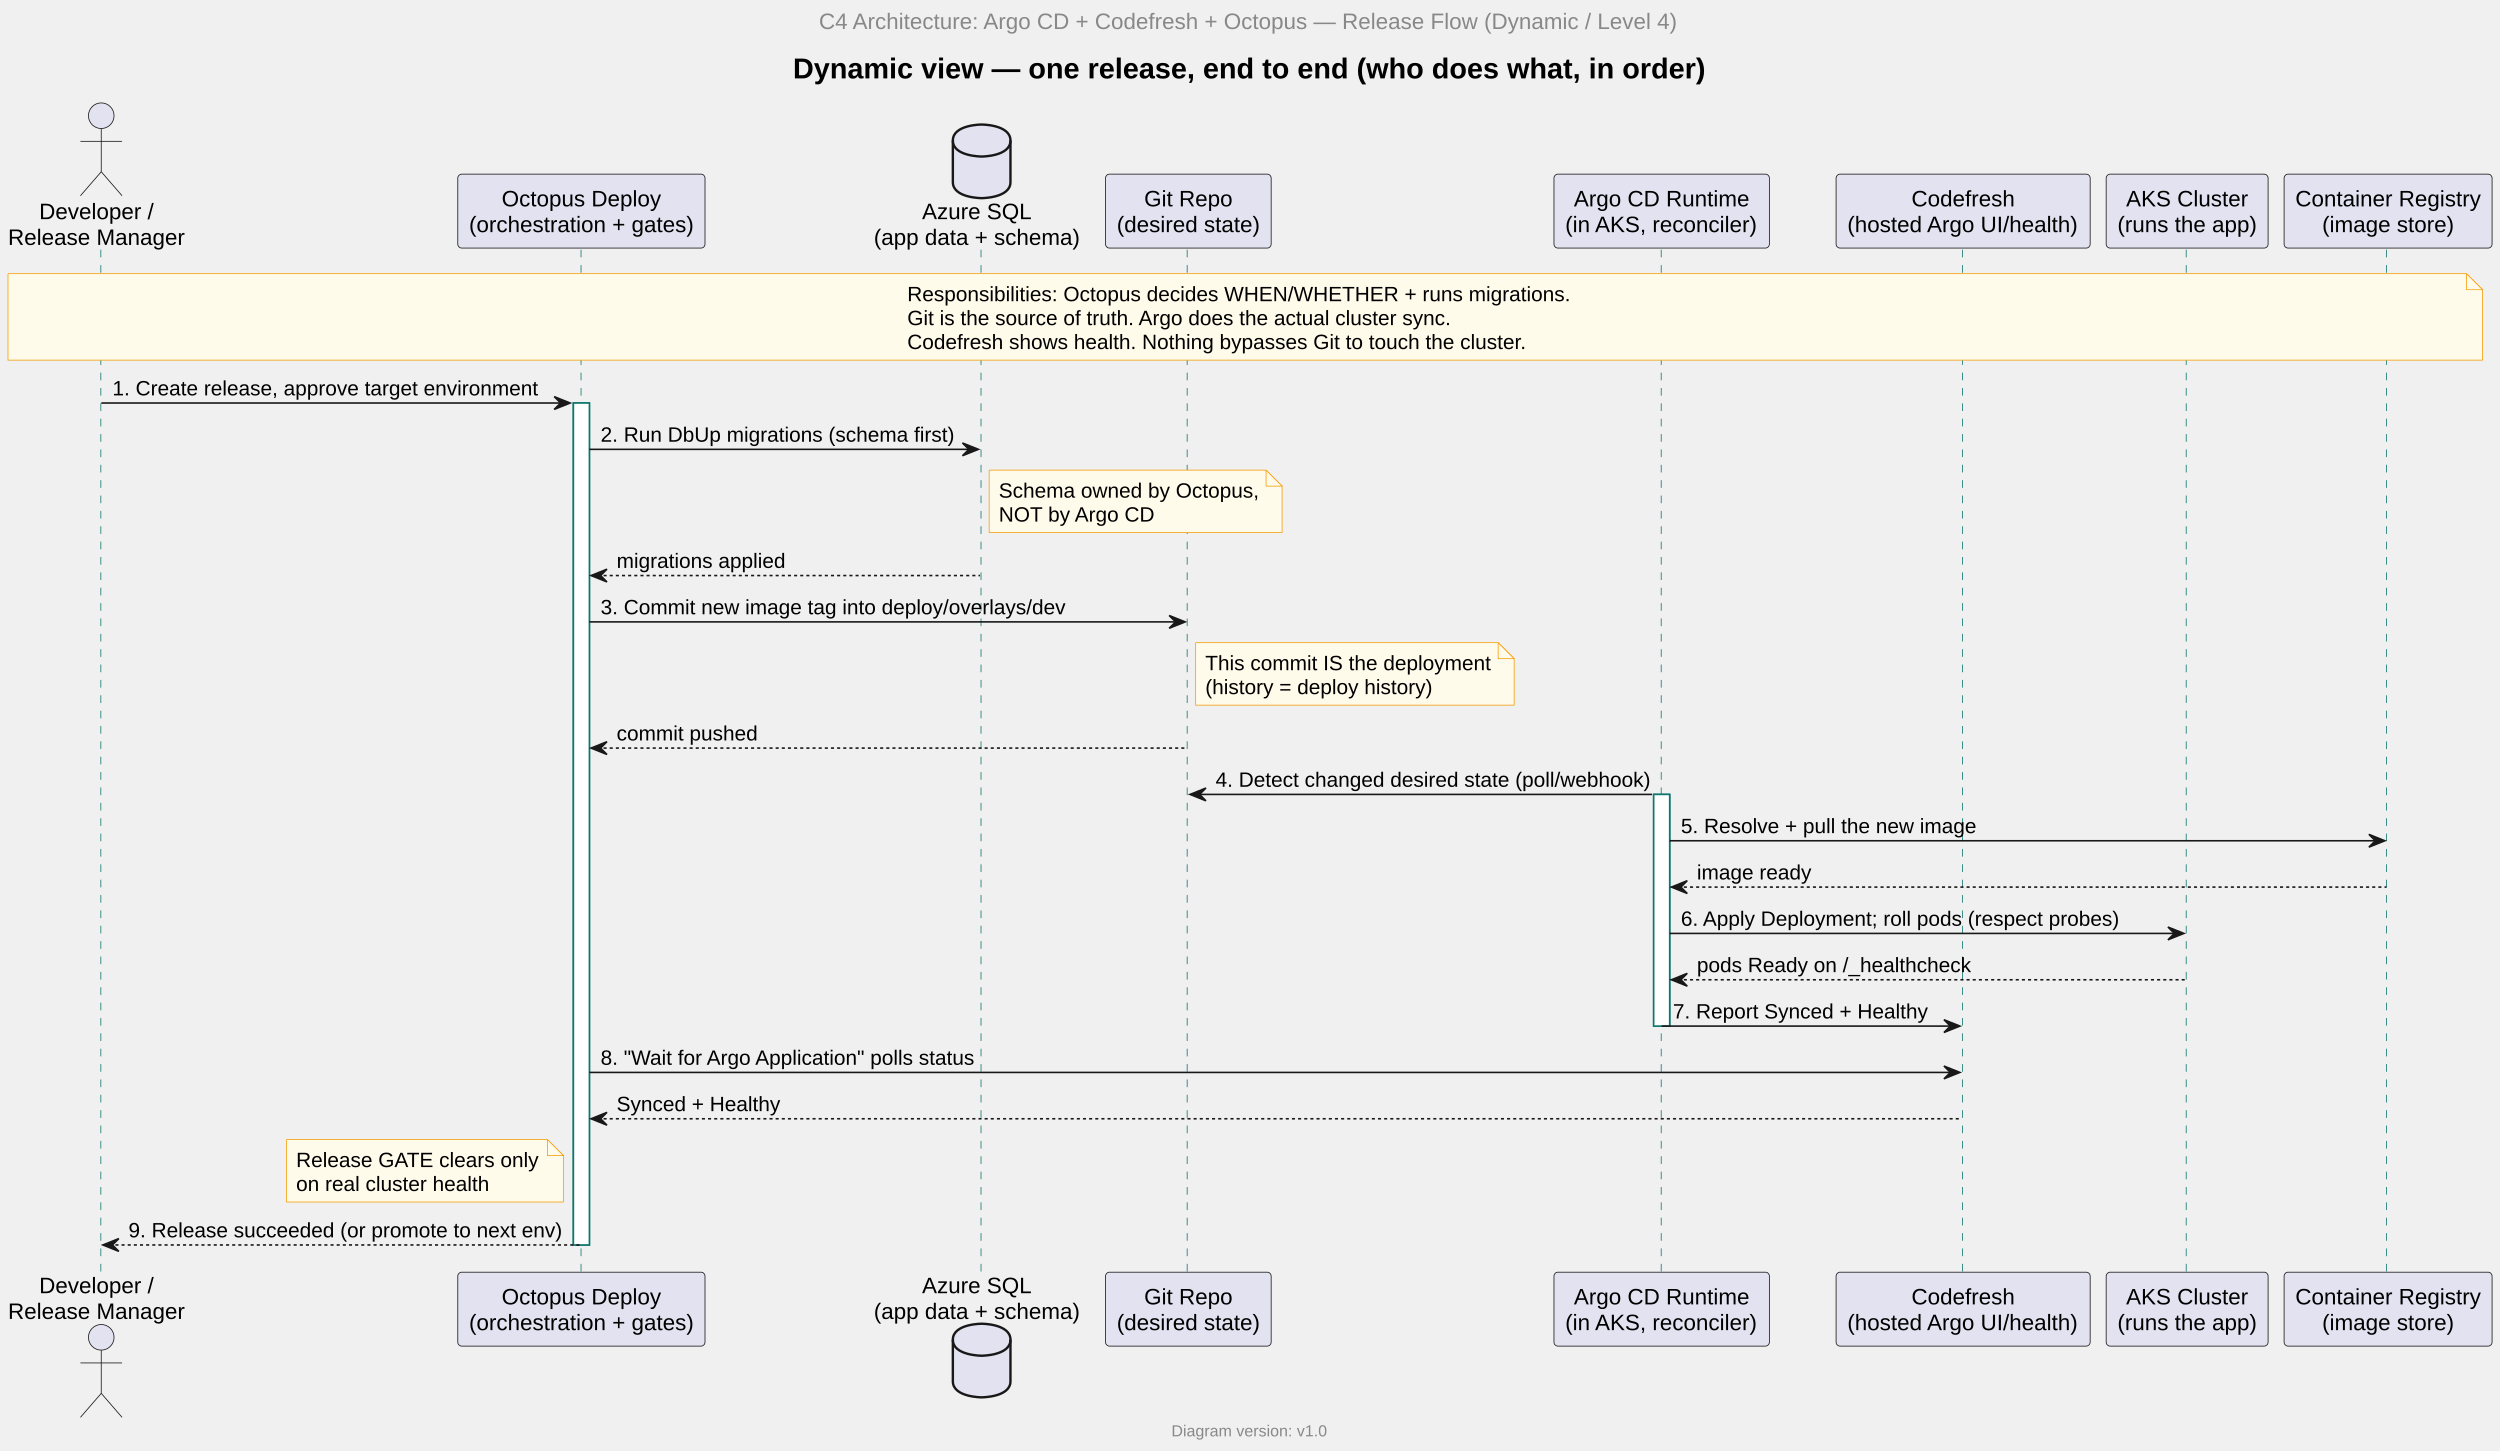
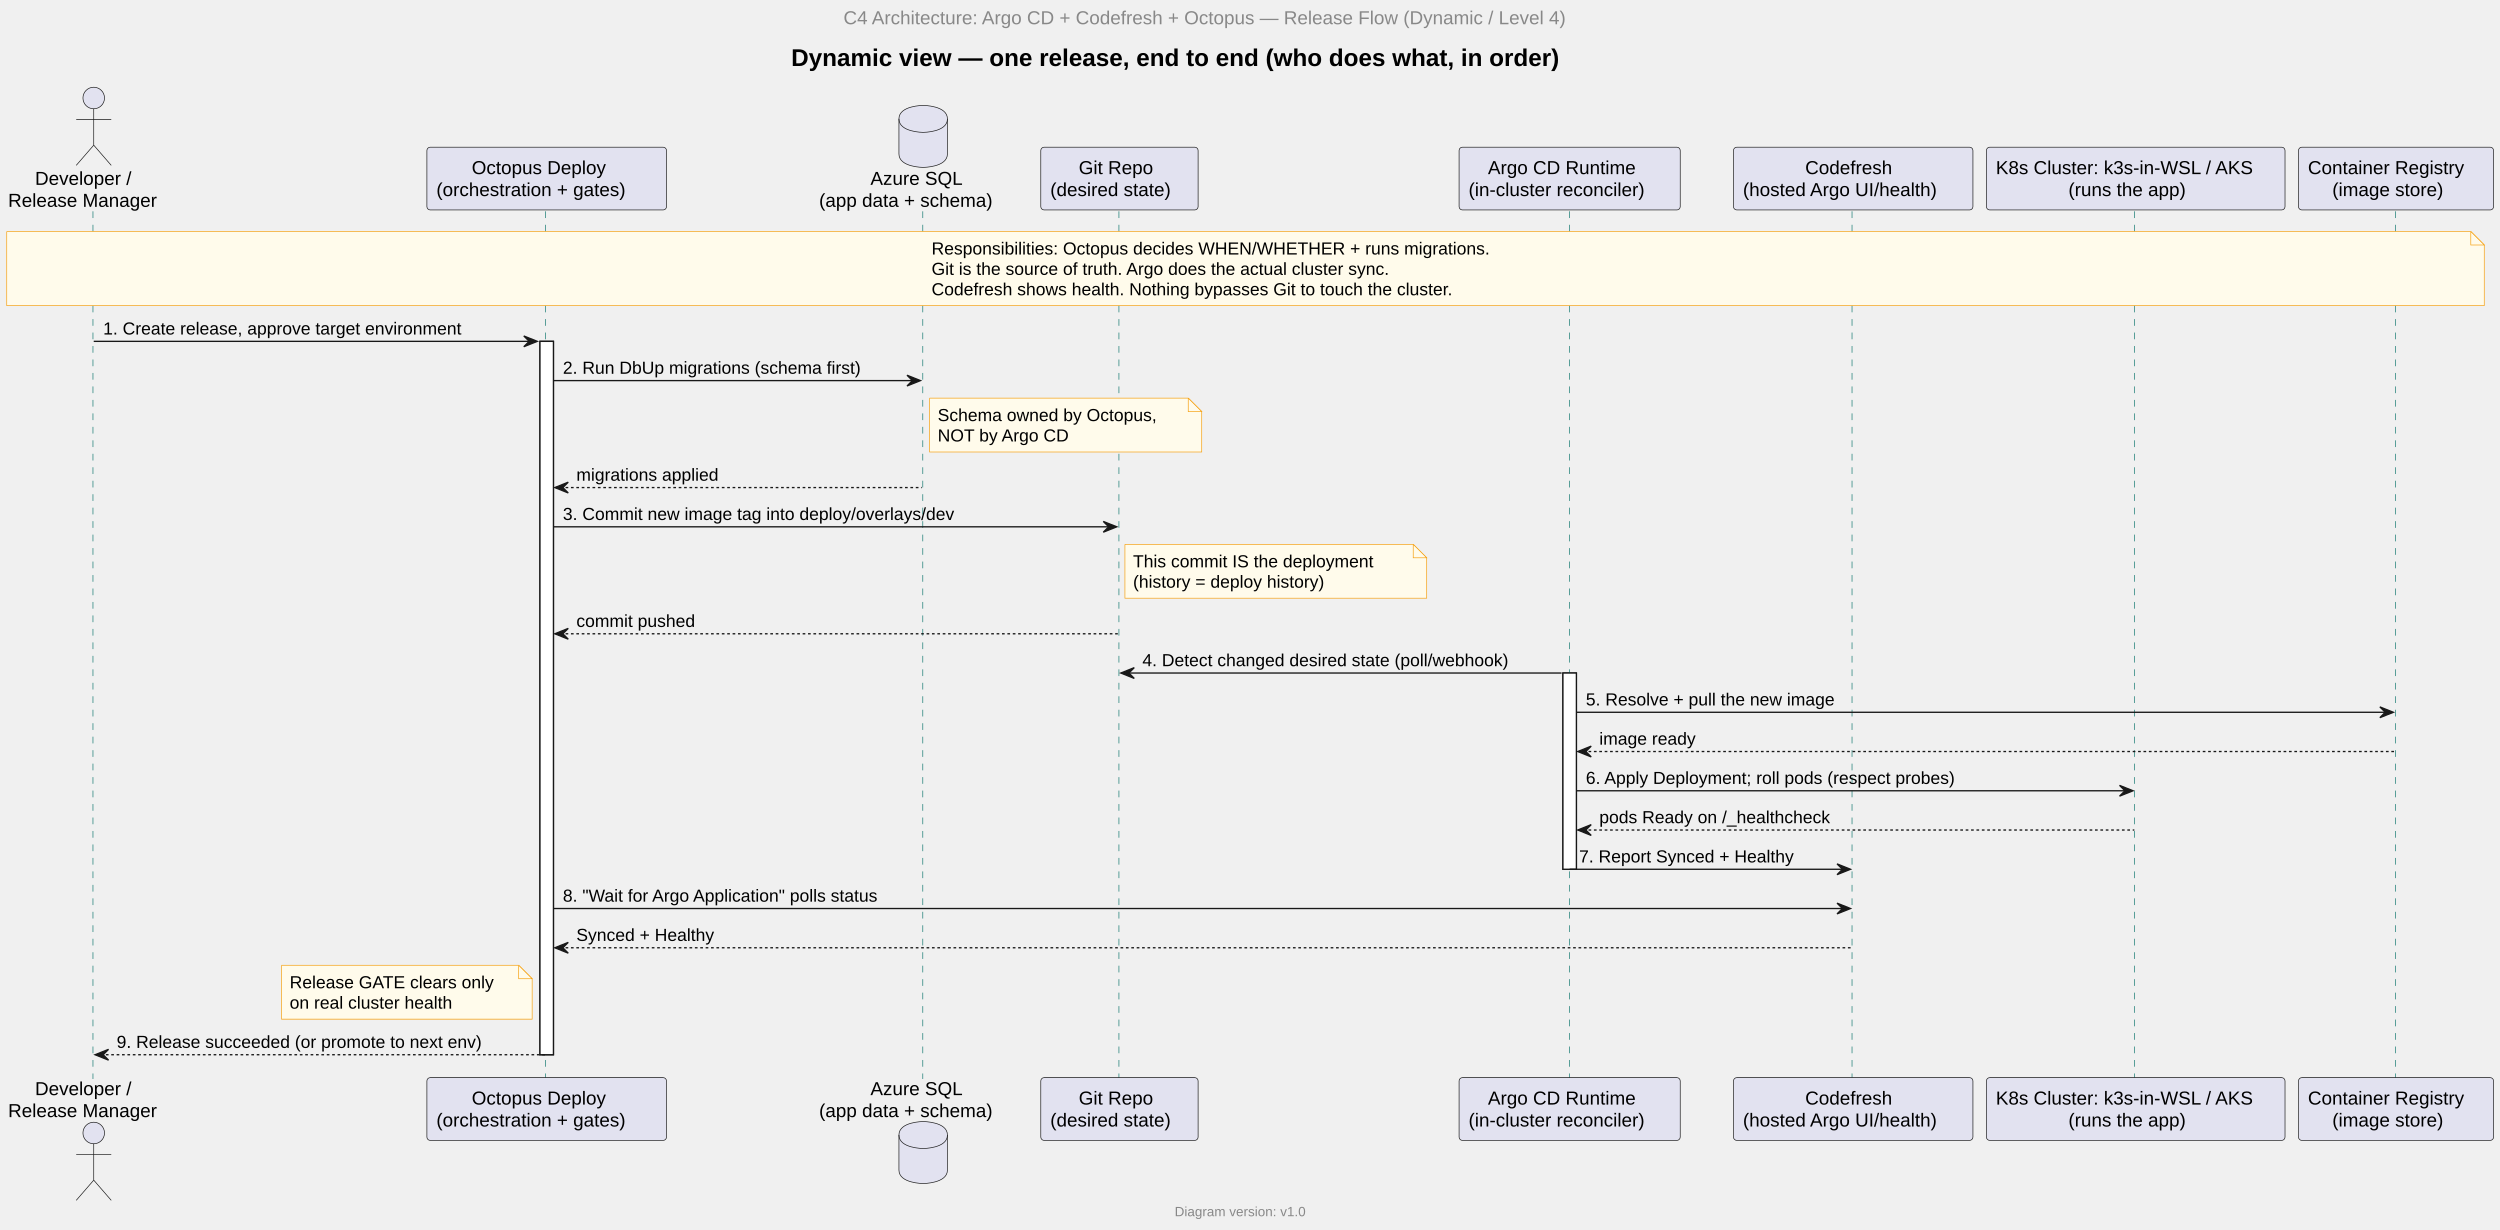
- <svg xmlns="http://www.w3.org/2000/svg" contentStyleType="text/css" height="944.792px" preserveAspectRatio="none" style="width:1627px;height:944px;background:#FFFFFF;" version="1.1" viewBox="0 0 1627 944" width="1627.083px" zoomAndPan="magnify">
+ <svg xmlns="http://www.w3.org/2000/svg" contentStyleType="text/css" data-diagram-type="SEQUENCE" height="951.042px" preserveAspectRatio="none" style="width:1933px;height:951px;background:#FFFFFF;" version="1.1" viewBox="0 0 1933 951" width="1933.333px" zoomAndPan="magnify">
  <defs />
  <g>
-     <text fill="#000000" font-family="Arial" font-size="18.75" font-weight="bold" lengthAdjust="spacing" textLength="593.875" x="516.067" y="51.023">Dynamic view — one release, end to end (who does what, in order)</text>
-     <rect fill="#FFFFFF" height="547.944" style="stroke:#0F766E;stroke-width:1.042;" width="10.417" x="373.163" y="262.28" />
-     <rect fill="#FFFFFF" height="150.775" style="stroke:#0F766E;stroke-width:1.042;" width="10.417" x="1076.211" y="517.008" />
-     <line style="stroke:#0F766E;stroke-width:0.521;stroke-dasharray:5.0,5.0;" x1="65.625" x2="65.625" y1="162.494" y2="828.974" />
-     <line style="stroke:#0F766E;stroke-width:0.521;stroke-dasharray:5.0,5.0;" x1="378.133" x2="378.133" y1="162.494" y2="828.974" />
-     <line style="stroke:#0F766E;stroke-width:0.521;stroke-dasharray:5.0,5.0;" x1="638.446" x2="638.446" y1="162.494" y2="828.974" />
-     <line style="stroke:#0F766E;stroke-width:0.521;stroke-dasharray:5.0,5.0;" x1="772.608" x2="772.608" y1="162.494" y2="828.974" />
-     <line style="stroke:#0F766E;stroke-width:0.521;stroke-dasharray:5.0,5.0;" x1="1081.111" x2="1081.111" y1="162.494" y2="828.974" />
-     <line style="stroke:#0F766E;stroke-width:0.521;stroke-dasharray:5.0,5.0;" x1="1277.219" x2="1277.219" y1="162.494" y2="828.974" />
-     <line style="stroke:#0F766E;stroke-width:0.521;stroke-dasharray:5.0,5.0;" x1="1422.785" x2="1422.785" y1="162.494" y2="828.974" />
-     <line style="stroke:#0F766E;stroke-width:0.521;stroke-dasharray:5.0,5.0;" x1="1553.159" x2="1553.159" y1="162.494" y2="828.974" />
-     <text fill="#000000" font-family="Arial" font-size="14.583" lengthAdjust="spacing" textLength="74.576" x="25.478" y="142.634">Developer /</text>
-     <text fill="#000000" font-family="Arial" font-size="14.583" lengthAdjust="spacing" textLength="115.114" x="5.208" y="159.404">Release Manager</text>
-     <ellipse cx="65.891" cy="75.309" fill="#E2E2F0" rx="8.333" ry="8.333" style="stroke:#181818;stroke-width:0.521;" />
-     <path d="M65.891,83.643 L65.891,111.768 M52.349,91.976 L79.432,91.976 M65.891,111.768 L52.349,127.393 M65.891,111.768 L79.432,127.393 " fill="none" style="stroke:#181818;stroke-width:0.521;" />
-     <text fill="#000000" font-family="Arial" font-size="14.583" lengthAdjust="spacing" textLength="74.576" x="25.478" y="841.611">Developer /</text>
-     <text fill="#000000" font-family="Arial" font-size="14.583" lengthAdjust="spacing" textLength="115.114" x="5.208" y="858.381">Release Manager</text>
-     <ellipse cx="65.891" cy="870.325" fill="#E2E2F0" rx="8.333" ry="8.333" style="stroke:#181818;stroke-width:0.521;" />
-     <path d="M65.891,878.659 L65.891,906.784 M52.349,886.992 L79.432,886.992 M65.891,906.784 L52.349,922.409 M65.891,906.784 L79.432,922.409 " fill="none" style="stroke:#181818;stroke-width:0.521;" />
-     <rect fill="#E2E2F0" height="48.122" rx="2.604" ry="2.604" style="stroke:#181818;stroke-width:0.521;" width="160.894" x="297.924" y="113.33" />
-     <text fill="#000000" font-family="Arial" font-size="14.583" lengthAdjust="spacing" textLength="103.757" x="326.493" y="134.301">Octopus Deploy</text>
-     <text fill="#000000" font-family="Arial" font-size="14.583" lengthAdjust="spacing" textLength="146.31" x="305.216" y="151.07">(orchestration + gates)</text>
-     <rect fill="#E2E2F0" height="48.122" rx="2.604" ry="2.604" style="stroke:#181818;stroke-width:0.521;" width="160.894" x="297.924" y="827.932" />
-     <text fill="#000000" font-family="Arial" font-size="14.583" lengthAdjust="spacing" textLength="103.757" x="326.493" y="848.903">Octopus Deploy</text>
-     <text fill="#000000" font-family="Arial" font-size="14.583" lengthAdjust="spacing" textLength="146.31" x="305.216" y="865.672">(orchestration + gates)</text>
-     <text fill="#000000" font-family="Arial" font-size="14.583" lengthAdjust="spacing" textLength="71.329" x="600.071" y="142.634">Azure SQL</text>
-     <text fill="#000000" font-family="Arial" font-size="14.583" lengthAdjust="spacing" textLength="134.162" x="568.654" y="159.404">(app data + schema)</text>
-     <path d="M620.111,91.455 C620.111,81.038 638.861,81.038 638.861,81.038 C638.861,81.038 657.611,81.038 657.611,91.455 L657.611,118.538 C657.611,128.955 638.861,128.955 638.861,128.955 C638.861,128.955 620.111,128.955 620.111,118.538 L620.111,91.455 " fill="#E2E2F0" style="stroke:#181818;stroke-width:1.562;" />
-     <path d="M620.111,91.455 C620.111,101.872 638.861,101.872 638.861,101.872 C638.861,101.872 657.611,101.872 657.611,91.455 " fill="none" style="stroke:#181818;stroke-width:1.562;" />
-     <text fill="#000000" font-family="Arial" font-size="14.583" lengthAdjust="spacing" textLength="71.329" x="600.071" y="841.611">Azure SQL</text>
-     <text fill="#000000" font-family="Arial" font-size="14.583" lengthAdjust="spacing" textLength="134.162" x="568.654" y="858.381">(app data + schema)</text>
-     <path d="M620.111,871.888 C620.111,861.471 638.861,861.471 638.861,861.471 C638.861,861.471 657.611,861.471 657.611,871.888 L657.611,898.971 C657.611,909.388 638.861,909.388 638.861,909.388 C638.861,909.388 620.111,909.388 620.111,898.971 L620.111,871.888 " fill="#E2E2F0" style="stroke:#181818;stroke-width:1.562;" />
-     <path d="M620.111,871.888 C620.111,882.304 638.861,882.304 638.861,882.304 C638.861,882.304 657.611,882.304 657.611,871.888 " fill="none" style="stroke:#181818;stroke-width:1.562;" />
-     <rect fill="#E2E2F0" height="48.122" rx="2.604" ry="2.604" style="stroke:#181818;stroke-width:0.521;" width="107.794" x="719.483" y="113.33" />
-     <text fill="#000000" font-family="Arial" font-size="14.583" lengthAdjust="spacing" textLength="57.55" x="744.606" y="134.301">Git Repo</text>
-     <text fill="#000000" font-family="Arial" font-size="14.583" lengthAdjust="spacing" textLength="93.211" x="726.775" y="151.07">(desired state)</text>
-     <rect fill="#E2E2F0" height="48.122" rx="2.604" ry="2.604" style="stroke:#181818;stroke-width:0.521;" width="107.794" x="719.483" y="827.932" />
-     <text fill="#000000" font-family="Arial" font-size="14.583" lengthAdjust="spacing" textLength="57.55" x="744.606" y="848.903">Git Repo</text>
-     <text fill="#000000" font-family="Arial" font-size="14.583" lengthAdjust="spacing" textLength="93.211" x="726.775" y="865.672">(desired state)</text>
-     <rect fill="#E2E2F0" height="48.122" rx="2.604" ry="2.604" style="stroke:#181818;stroke-width:0.521;" width="140.201" x="1011.319" y="113.33" />
-     <text fill="#000000" font-family="Arial" font-size="14.583" lengthAdjust="spacing" textLength="114.274" x="1024.283" y="134.301">Argo CD Runtime</text>
-     <text fill="#000000" font-family="Arial" font-size="14.583" lengthAdjust="spacing" textLength="125.618" x="1018.611" y="151.07">(in AKS, reconciler)</text>
-     <rect fill="#E2E2F0" height="48.122" rx="2.604" ry="2.604" style="stroke:#181818;stroke-width:0.521;" width="140.201" x="1011.319" y="827.932" />
-     <text fill="#000000" font-family="Arial" font-size="14.583" lengthAdjust="spacing" textLength="114.274" x="1024.283" y="848.903">Argo CD Runtime</text>
-     <text fill="#000000" font-family="Arial" font-size="14.583" lengthAdjust="spacing" textLength="125.618" x="1018.611" y="865.672">(in AKS, reconciler)</text>
-     <rect fill="#E2E2F0" height="48.122" rx="2.604" ry="2.604" style="stroke:#181818;stroke-width:0.521;" width="165.358" x="1194.927" y="113.33" />
-     <text fill="#000000" font-family="Arial" font-size="14.583" lengthAdjust="spacing" textLength="67.284" x="1243.964" y="134.301">Codefresh</text>
-     <text fill="#000000" font-family="Arial" font-size="14.583" lengthAdjust="spacing" textLength="150.775" x="1202.219" y="151.07">(hosted Argo UI/health)</text>
-     <rect fill="#E2E2F0" height="48.122" rx="2.604" ry="2.604" style="stroke:#181818;stroke-width:0.521;" width="165.358" x="1194.927" y="827.932" />
-     <text fill="#000000" font-family="Arial" font-size="14.583" lengthAdjust="spacing" textLength="67.284" x="1243.964" y="848.903">Codefresh</text>
-     <text fill="#000000" font-family="Arial" font-size="14.583" lengthAdjust="spacing" textLength="150.775" x="1202.219" y="865.672">(hosted Argo UI/health)</text>
-     <rect fill="#E2E2F0" height="48.122" rx="2.604" ry="2.604" style="stroke:#181818;stroke-width:0.521;" width="105.373" x="1370.702" y="113.33" />
-     <text fill="#000000" font-family="Arial" font-size="14.583" lengthAdjust="spacing" textLength="79.425" x="1383.676" y="134.301">AKS Cluster</text>
-     <text fill="#000000" font-family="Arial" font-size="14.583" lengthAdjust="spacing" textLength="90.79" x="1377.994" y="151.07">(runs the app)</text>
-     <rect fill="#E2E2F0" height="48.122" rx="2.604" ry="2.604" style="stroke:#181818;stroke-width:0.521;" width="105.373" x="1370.702" y="827.932" />
-     <text fill="#000000" font-family="Arial" font-size="14.583" lengthAdjust="spacing" textLength="79.425" x="1383.676" y="848.903">AKS Cluster</text>
-     <text fill="#000000" font-family="Arial" font-size="14.583" lengthAdjust="spacing" textLength="90.79" x="1377.994" y="865.672">(runs the app)</text>
-     <rect fill="#E2E2F0" height="48.122" rx="2.604" ry="2.604" style="stroke:#181818;stroke-width:0.521;" width="135.352" x="1486.492" y="113.33" />
-     <text fill="#000000" font-family="Arial" font-size="14.583" lengthAdjust="spacing" textLength="120.768" x="1493.784" y="134.301">Container Registry</text>
-     <text fill="#000000" font-family="Arial" font-size="14.583" lengthAdjust="spacing" textLength="85.905" x="1511.215" y="151.07">(image store)</text>
-     <rect fill="#E2E2F0" height="48.122" rx="2.604" ry="2.604" style="stroke:#181818;stroke-width:0.521;" width="135.352" x="1486.492" y="827.932" />
-     <text fill="#000000" font-family="Arial" font-size="14.583" lengthAdjust="spacing" textLength="120.768" x="1493.784" y="848.903">Container Registry</text>
-     <text fill="#000000" font-family="Arial" font-size="14.583" lengthAdjust="spacing" textLength="85.905" x="1511.215" y="865.672">(image store)</text>
-     <rect fill="#FFFFFF" height="547.944" style="stroke:#0F766E;stroke-width:1.042;" width="10.417" x="373.163" y="262.28" />
-     <rect fill="#FFFFFF" height="150.775" style="stroke:#0F766E;stroke-width:1.042;" width="10.417" x="1076.211" y="517.008" />
-     <path d="M5.208,178.119 L5.208,234.369 L1615.625,234.369 L1615.625,188.536 L1605.208,178.119 L5.208,178.119 " fill="#FFFBEB" style="stroke:#F59E0B;stroke-width:0.521;" />
-     <path d="M1605.208,178.119 L1605.208,188.536 L1615.625,188.536 L1605.208,178.119 " fill="#FFFBEB" style="stroke:#F59E0B;stroke-width:0.521;" />
-     <text fill="#000000" font-family="Arial" font-size="13.542" lengthAdjust="spacing" textLength="431.594" x="590.437" y="196.029">Responsibilities: Octopus decides WHEN/WHETHER + runs migrations.</text>
-     <text fill="#000000" font-family="Arial" font-size="13.542" lengthAdjust="spacing" textLength="354.51" x="590.437" y="211.601">Git is the source of truth. Argo does the actual cluster sync.</text>
-     <text fill="#000000" font-family="Arial" font-size="13.542" lengthAdjust="spacing" textLength="403.46" x="590.437" y="227.172">Codefresh shows health. Nothing bypasses Git to touch the cluster.</text>
-     <polygon fill="#181818" points="360.663,258.114,371.079,262.28,360.663,266.447,364.829,262.28" style="stroke:#181818;stroke-width:1.042;" />
-     <line style="stroke:#181818;stroke-width:1.042;" x1="65.891" x2="366.913" y1="262.28" y2="262.28" />
-     <text fill="#000000" font-family="Arial" font-size="13.542" lengthAdjust="spacing" textLength="277.009" x="73.182" y="257.327">1. Create release, approve target environment</text>
-     <polygon fill="#181818" points="626.361,288.269,636.777,292.435,626.361,296.602,630.527,292.435" style="stroke:#181818;stroke-width:1.042;" />
-     <line style="stroke:#181818;stroke-width:1.042;" x1="383.579" x2="632.611" y1="292.435" y2="292.435" />
-     <text fill="#000000" font-family="Arial" font-size="13.542" lengthAdjust="spacing" textLength="230.281" x="390.871" y="287.482">2. Run DbUp migrations (schema first)</text>
-     <path d="M643.75,305.977 L643.75,346.602 L834.375,346.602 L834.375,316.394 L823.958,305.977 L643.75,305.977 " fill="#FFFBEB" style="stroke:#F59E0B;stroke-width:0.521;" />
-     <path d="M823.958,305.977 L823.958,316.394 L834.375,316.394 L823.958,305.977 " fill="#FFFBEB" style="stroke:#F59E0B;stroke-width:0.521;" />
-     <text fill="#000000" font-family="Arial" font-size="13.542" lengthAdjust="spacing" textLength="169.363" x="650" y="323.887">Schema owned by Octopus,</text>
-     <text fill="#000000" font-family="Arial" font-size="13.542" lengthAdjust="spacing" textLength="102.336" x="650" y="339.459">NOT by Argo CD</text>
-     <polygon fill="#181818" points="395.038,370.4,384.621,374.567,395.038,378.733,390.871,374.567" style="stroke:#181818;stroke-width:1.042;" />
-     <line style="stroke:#181818;stroke-width:1.042;stroke-dasharray:2.0,2.0;" x1="388.788" x2="637.819" y1="374.567" y2="374.567" />
-     <text fill="#000000" font-family="Arial" font-size="13.542" lengthAdjust="spacing" textLength="109.9" x="401.288" y="369.614">migrations applied</text>
-     <polygon fill="#181818" points="760.88,400.555,771.297,404.722,760.88,408.888,765.047,404.722" style="stroke:#181818;stroke-width:1.042;" />
-     <line style="stroke:#181818;stroke-width:1.042;" x1="383.579" x2="767.13" y1="404.722" y2="404.722" />
-     <text fill="#000000" font-family="Arial" font-size="13.542" lengthAdjust="spacing" textLength="302.578" x="390.871" y="399.769">3. Commit new image tag into deploy/overlays/dev</text>
-     <path d="M778.125,418.263 L778.125,458.888 L985.417,458.888 L985.417,428.68 L975,418.263 L778.125,418.263 " fill="#FFFBEB" style="stroke:#F59E0B;stroke-width:0.521;" />
-     <path d="M975,418.263 L975,428.68 L985.417,428.68 L975,418.263 " fill="#FFFBEB" style="stroke:#F59E0B;stroke-width:0.521;" />
-     <text fill="#000000" font-family="Arial" font-size="13.542" lengthAdjust="spacing" textLength="185.894" x="784.375" y="436.173">This commit IS the deployment</text>
-     <text fill="#000000" font-family="Arial" font-size="13.542" lengthAdjust="spacing" textLength="147.887" x="784.375" y="451.745">(history = deploy history)</text>
-     <polygon fill="#181818" points="395.038,482.686,384.621,486.853,395.038,491.02,390.871,486.853" style="stroke:#181818;stroke-width:1.042;" />
-     <line style="stroke:#181818;stroke-width:1.042;stroke-dasharray:2.0,2.0;" x1="388.788" x2="772.339" y1="486.853" y2="486.853" />
-     <text fill="#000000" font-family="Arial" font-size="13.542" lengthAdjust="spacing" textLength="91.823" x="401.288" y="481.9">commit pushed</text>
-     <polygon fill="#181818" points="784.839,512.841,774.422,517.008,784.839,521.175,780.672,517.008" style="stroke:#181818;stroke-width:1.042;" />
-     <line style="stroke:#181818;stroke-width:1.042;" x1="778.589" x2="1075.17" y1="517.008" y2="517.008" />
-     <text fill="#000000" font-family="Arial" font-size="13.542" lengthAdjust="spacing" textLength="283.039" x="791.089" y="512.055">4. Detect changed desired state (poll/webhook)</text>
-     <polygon fill="#181818" points="1541.668,542.996,1552.084,547.163,1541.668,551.33,1545.834,547.163" style="stroke:#181818;stroke-width:1.042;" />
-     <line style="stroke:#181818;stroke-width:1.042;" x1="1086.628" x2="1547.918" y1="547.163" y2="547.163" />
-     <text fill="#000000" font-family="Arial" font-size="13.542" lengthAdjust="spacing" textLength="192.327" x="1093.92" y="542.21">5. Resolve + pull the new image</text>
-     <polygon fill="#181818" points="1098.086,573.151,1087.67,577.318,1098.086,581.485,1093.92,577.318" style="stroke:#181818;stroke-width:1.042;" />
-     <line style="stroke:#181818;stroke-width:1.042;stroke-dasharray:2.0,2.0;" x1="1091.836" x2="1553.126" y1="577.318" y2="577.318" />
-     <text fill="#000000" font-family="Arial" font-size="13.542" lengthAdjust="spacing" textLength="74.519" x="1104.336" y="572.365">image ready</text>
-     <polygon fill="#181818" points="1410.889,603.306,1421.305,607.473,1410.889,611.639,1415.055,607.473" style="stroke:#181818;stroke-width:1.042;" />
-     <line style="stroke:#181818;stroke-width:1.042;" x1="1086.628" x2="1417.139" y1="607.473" y2="607.473" />
-     <text fill="#000000" font-family="Arial" font-size="13.542" lengthAdjust="spacing" textLength="286.015" x="1093.92" y="602.52">6. Apply Deployment; roll pods (respect probes)</text>
-     <polygon fill="#181818" points="1098.086,633.461,1087.67,637.628,1098.086,641.794,1093.92,637.628" style="stroke:#181818;stroke-width:1.042;" />
-     <line style="stroke:#181818;stroke-width:1.042;stroke-dasharray:2.0,2.0;" x1="1091.836" x2="1422.347" y1="637.628" y2="637.628" />
-     <text fill="#000000" font-family="Arial" font-size="13.542" lengthAdjust="spacing" textLength="178.422" x="1104.336" y="632.675">pods Ready on /_healthcheck</text>
-     <polygon fill="#181818" points="1265.106,663.616,1275.523,667.783,1265.106,671.949,1269.273,667.783" style="stroke:#181818;stroke-width:1.042;" />
-     <line style="stroke:#181818;stroke-width:1.042;" x1="1081.42" x2="1271.356" y1="667.783" y2="667.783" />
-     <text fill="#000000" font-family="Arial" font-size="13.542" lengthAdjust="spacing" textLength="165.978" x="1088.711" y="662.83">7. Report Synced + Healthy</text>
-     <polygon fill="#181818" points="1265.106,693.771,1275.523,697.938,1265.106,702.104,1269.273,697.938" style="stroke:#181818;stroke-width:1.042;" />
-     <line style="stroke:#181818;stroke-width:1.042;" x1="383.579" x2="1271.356" y1="697.938" y2="697.938" />
-     <text fill="#000000" font-family="Arial" font-size="13.542" lengthAdjust="spacing" textLength="245.198" x="390.871" y="692.985">8. "Wait for Argo Application" polls status</text>
-     <polygon fill="#181818" points="395.038,723.926,384.621,728.092,395.038,732.259,390.871,728.092" style="stroke:#181818;stroke-width:1.042;" />
-     <line style="stroke:#181818;stroke-width:1.042;stroke-dasharray:2.0,2.0;" x1="388.788" x2="1276.564" y1="728.092" y2="728.092" />
-     <text fill="#000000" font-family="Arial" font-size="13.542" lengthAdjust="spacing" textLength="106.515" x="401.288" y="723.139">Synced + Healthy</text>
-     <path d="M186.458,741.634 L186.458,782.259 L366.667,782.259 L366.667,752.051 L356.25,741.634 L186.458,741.634 " fill="#FFFBEB" style="stroke:#F59E0B;stroke-width:0.521;" />
-     <path d="M356.25,741.634 L356.25,752.051 L366.667,752.051 L356.25,741.634 " fill="#FFFBEB" style="stroke:#F59E0B;stroke-width:0.521;" />
-     <text fill="#000000" font-family="Arial" font-size="13.542" lengthAdjust="spacing" textLength="158.804" x="192.708" y="759.544">Release GATE clears only</text>
-     <text fill="#000000" font-family="Arial" font-size="13.542" lengthAdjust="spacing" textLength="125.71" x="192.708" y="775.116">on real cluster health</text>
-     <polygon fill="#181818" points="77.349,806.057,66.932,810.224,77.349,814.391,73.182,810.224" style="stroke:#181818;stroke-width:1.042;" />
-     <line style="stroke:#181818;stroke-width:1.042;stroke-dasharray:2.0,2.0;" x1="71.099" x2="377.329" y1="810.224" y2="810.224" />
-     <text fill="#000000" font-family="Arial" font-size="13.542" lengthAdjust="spacing" textLength="282.272" x="83.599" y="805.271">9. Release succeeded (or promote to next env)</text>
-     <text fill="#888888" font-family="Arial" font-size="14.583" lengthAdjust="spacing" textLength="560.063" x="532.974" y="18.887">C4 Architecture: Argo CD + Codefresh + Octopus — Release Flow (Dynamic / Level 4)</text>
-     <text fill="#888888" font-family="Arial" font-size="10.417" lengthAdjust="spacing" textLength="101.313" x="762.348" y="934.783">Diagram version: v1.0</text>
+     <text fill="#000000" font-family="'Segoe UI, Arial, DejaVu Sans, sans-serif'" font-size="18.75" font-weight="bold" lengthAdjust="spacing" textLength="708.728" x="611.736" y="51.047">Dynamic view — one release, end to end (who does what, in order)</text>
+     <g>
+       <rect fill="#FFFFFF" height="551.587" style="stroke:#181818;stroke-width:1.042;" width="10.417" x="417.5" y="263.932" />
+     </g>
+     <g>
+       <rect fill="#FFFFFF" height="151.733" style="stroke:#181818;stroke-width:1.042;" width="10.417" x="1208.451" y="520.386" />
+     </g>
+     <g class="participant-lifeline" data-entity-uid="part1" data-qualified-name="dev" id="part1-lifeline">
+       <g>
+         <rect fill="#000000" fill-opacity="0" height="670.89" width="8.333" x="68.305" y="163.379" />
+         <line style="stroke:#0F766E;stroke-width:0.521;stroke-dasharray:5.208,5.208;" x1="71.875" x2="71.875" y1="163.379" y2="834.269" />
+       </g>
+     </g>
+     <g class="participant-lifeline" data-entity-uid="part2" data-qualified-name="oct" id="part2-lifeline">
+       <g>
+         <rect fill="#000000" fill-opacity="0" height="670.89" width="8.333" x="418.541" y="163.379" />
+         <line style="stroke:#0F766E;stroke-width:0.521;stroke-dasharray:5.208,5.208;" x1="421.741" x2="421.741" y1="163.379" y2="834.269" />
+       </g>
+     </g>
+     <g class="participant-lifeline" data-entity-uid="part3" data-qualified-name="sql" id="part3-lifeline">
+       <g>
+         <rect fill="#000000" fill-opacity="0" height="670.89" width="8.333" x="709.639" y="163.379" />
+         <line style="stroke:#0F766E;stroke-width:0.521;stroke-dasharray:5.208,5.208;" x1="713.5" x2="713.5" y1="163.379" y2="834.269" />
+       </g>
+     </g>
+     <g class="participant-lifeline" data-entity-uid="part4" data-qualified-name="git" id="part4-lifeline">
+       <g>
+         <rect fill="#000000" fill-opacity="0" height="670.89" width="8.333" x="861.391" y="163.379" />
+         <line style="stroke:#0F766E;stroke-width:0.521;stroke-dasharray:5.208,5.208;" x1="865.152" x2="865.152" y1="163.379" y2="834.269" />
+       </g>
+     </g>
+     <g class="participant-lifeline" data-entity-uid="part5" data-qualified-name="argo" id="part5-lifeline">
+       <g>
+         <rect fill="#000000" fill-opacity="0" height="670.89" width="8.333" x="1209.493" y="163.379" />
+         <line style="stroke:#0F766E;stroke-width:0.521;stroke-dasharray:5.208,5.208;" x1="1213.581" x2="1213.581" y1="163.379" y2="834.269" />
+       </g>
+     </g>
+     <g class="participant-lifeline" data-entity-uid="part6" data-qualified-name="cf" id="part6-lifeline">
+       <g>
+         <rect fill="#000000" fill-opacity="0" height="670.89" width="8.333" x="1428.729" y="163.379" />
+         <line style="stroke:#0F766E;stroke-width:0.521;stroke-dasharray:5.208,5.208;" x1="1431.989" x2="1431.989" y1="163.379" y2="834.269" />
+       </g>
+     </g>
+     <g class="participant-lifeline" data-entity-uid="part7" data-qualified-name="aks" id="part7-lifeline">
+       <g>
+         <rect fill="#000000" fill-opacity="0" height="670.89" width="8.333" x="1647.165" y="163.379" />
+         <line style="stroke:#0F766E;stroke-width:0.521;stroke-dasharray:5.208,5.208;" x1="1650.469" x2="1650.469" y1="163.379" y2="834.269" />
+       </g>
+     </g>
+     <g class="participant-lifeline" data-entity-uid="part8" data-qualified-name="acr" id="part8-lifeline">
+       <g>
+         <rect fill="#000000" fill-opacity="0" height="670.89" width="8.333" x="1848.447" y="163.379" />
+         <line style="stroke:#0F766E;stroke-width:0.521;stroke-dasharray:5.208,5.208;" x1="1852.194" x2="1852.194" y1="163.379" y2="834.269" />
+       </g>
+     </g>
+     <g class="participant participant-head" data-entity-uid="part1" data-qualified-name="dev" id="part1-head">
+       <text fill="#000000" font-family="'Segoe UI, Arial, DejaVu Sans, sans-serif'" font-size="14.583" lengthAdjust="spacing" textLength="84.552" x="27.071" y="142.964">Developer /</text>
+       <text fill="#000000" font-family="'Segoe UI, Arial, DejaVu Sans, sans-serif'" font-size="14.583" lengthAdjust="spacing" textLength="126.194" x="6.25" y="159.94">Release Manager</text>
+       <ellipse cx="72.472" cy="75.781" fill="#E2E2F0" rx="8.333" ry="8.333" style="stroke:#181818;stroke-width:0.521;" />
+       <path d="M72.472,84.115 L72.472,112.24 M58.931,92.448 L86.014,92.448 M72.472,112.24 L58.931,127.865 M72.472,112.24 L86.014,127.865" fill="none" style="stroke:#181818;stroke-width:0.521;" />
+     </g>
+     <g class="participant participant-tail" data-entity-uid="part1" data-qualified-name="dev" id="part1-tail">
+       <text fill="#000000" font-family="'Segoe UI, Arial, DejaVu Sans, sans-serif'" font-size="14.583" lengthAdjust="spacing" textLength="84.552" x="27.071" y="846.764">Developer /</text>
+       <text fill="#000000" font-family="'Segoe UI, Arial, DejaVu Sans, sans-serif'" font-size="14.583" lengthAdjust="spacing" textLength="126.194" x="6.25" y="863.74">Release Manager</text>
+       <ellipse cx="72.472" cy="876.034" fill="#E2E2F0" rx="8.333" ry="8.333" style="stroke:#181818;stroke-width:0.521;" />
+       <path d="M72.472,884.367 L72.472,912.492 M58.931,892.7 L86.014,892.7 M72.472,912.492 L58.931,928.117 M72.472,912.492 L86.014,928.117" fill="none" style="stroke:#181818;stroke-width:0.521;" />
+     </g>
+     <g class="participant participant-head" data-entity-uid="part2" data-qualified-name="oct" id="part2-head">
+       <rect fill="#E2E2F0" height="48.535" rx="2.604" ry="2.604" style="stroke:#181818;stroke-width:0.521;" width="185.268" x="330.074" y="113.802" />
+       <text fill="#000000" font-family="'Segoe UI, Arial, DejaVu Sans, sans-serif'" font-size="14.583" lengthAdjust="spacing" textLength="115.933" x="364.741" y="134.63">Octopus Deploy</text>
+       <text fill="#000000" font-family="'Segoe UI, Arial, DejaVu Sans, sans-serif'" font-size="14.583" lengthAdjust="spacing" textLength="170.685" x="337.366" y="151.606">(orchestration + gates)</text>
+     </g>
+     <g class="participant participant-tail" data-entity-uid="part2" data-qualified-name="oct" id="part2-tail">
+       <rect fill="#E2E2F0" height="48.535" rx="2.604" ry="2.604" style="stroke:#181818;stroke-width:0.521;" width="185.268" x="330.074" y="833.227" />
+       <text fill="#000000" font-family="'Segoe UI, Arial, DejaVu Sans, sans-serif'" font-size="14.583" lengthAdjust="spacing" textLength="115.933" x="364.741" y="854.056">Octopus Deploy</text>
+       <text fill="#000000" font-family="'Segoe UI, Arial, DejaVu Sans, sans-serif'" font-size="14.583" lengthAdjust="spacing" textLength="170.685" x="337.366" y="871.032">(orchestration + gates)</text>
+     </g>
+     <g class="participant participant-head" data-entity-uid="part3" data-qualified-name="sql" id="part3-head">
+       <text fill="#000000" font-family="'Segoe UI, Arial, DejaVu Sans, sans-serif'" font-size="14.583" lengthAdjust="spacing" textLength="75.338" x="673.011" y="142.964">Azure SQL</text>
+       <text fill="#000000" font-family="'Segoe UI, Arial, DejaVu Sans, sans-serif'" font-size="14.583" lengthAdjust="spacing" textLength="154.777" x="633.292" y="159.94">(app data + schema)</text>
+       <path d="M695.055,91.927 C695.055,81.51 713.805,81.51 713.805,81.51 C713.805,81.51 732.555,81.51 732.555,91.927 L732.555,119.01 C732.555,129.427 713.805,129.427 713.805,129.427 C713.805,129.427 695.055,129.427 695.055,119.01 L695.055,91.927" fill="#E2E2F0" style="stroke:#181818;stroke-width:0.521;" />
+       <path d="M695.055,91.927 C695.055,102.344 713.805,102.344 713.805,102.344 C713.805,102.344 732.555,102.344 732.555,91.927" fill="none" style="stroke:#181818;stroke-width:0.521;" />
+     </g>
+     <g class="participant participant-tail" data-entity-uid="part3" data-qualified-name="sql" id="part3-tail">
+       <text fill="#000000" font-family="'Segoe UI, Arial, DejaVu Sans, sans-serif'" font-size="14.583" lengthAdjust="spacing" textLength="75.338" x="673.011" y="846.764">Azure SQL</text>
+       <text fill="#000000" font-family="'Segoe UI, Arial, DejaVu Sans, sans-serif'" font-size="14.583" lengthAdjust="spacing" textLength="154.777" x="633.292" y="863.74">(app data + schema)</text>
+       <path d="M695.055,877.596 C695.055,867.179 713.805,867.179 713.805,867.179 C713.805,867.179 732.555,867.179 732.555,877.596 L732.555,904.679 C732.555,915.096 713.805,915.096 713.805,915.096 C713.805,915.096 695.055,915.096 695.055,904.679 L695.055,877.596" fill="#E2E2F0" style="stroke:#181818;stroke-width:0.521;" />
+       <path d="M695.055,877.596 C695.055,888.013 713.805,888.013 713.805,888.013 C713.805,888.013 732.555,888.013 732.555,877.596" fill="none" style="stroke:#181818;stroke-width:0.521;" />
+     </g>
+     <g class="participant participant-head" data-entity-uid="part4" data-qualified-name="git" id="part4-head">
+       <rect fill="#E2E2F0" height="48.535" rx="2.604" ry="2.604" style="stroke:#181818;stroke-width:0.521;" width="121.644" x="804.735" y="113.802" />
+       <text fill="#000000" font-family="'Segoe UI, Arial, DejaVu Sans, sans-serif'" font-size="14.583" lengthAdjust="spacing" textLength="62.99" x="834.062" y="134.63">Git Repo</text>
+       <text fill="#000000" font-family="'Segoe UI, Arial, DejaVu Sans, sans-serif'" font-size="14.583" lengthAdjust="spacing" textLength="107.061" x="812.027" y="151.606">(desired state)</text>
+     </g>
+     <g class="participant participant-tail" data-entity-uid="part4" data-qualified-name="git" id="part4-tail">
+       <rect fill="#E2E2F0" height="48.535" rx="2.604" ry="2.604" style="stroke:#181818;stroke-width:0.521;" width="121.644" x="804.735" y="833.227" />
+       <text fill="#000000" font-family="'Segoe UI, Arial, DejaVu Sans, sans-serif'" font-size="14.583" lengthAdjust="spacing" textLength="62.99" x="834.062" y="854.056">Git Repo</text>
+       <text fill="#000000" font-family="'Segoe UI, Arial, DejaVu Sans, sans-serif'" font-size="14.583" lengthAdjust="spacing" textLength="107.061" x="812.027" y="871.032">(desired state)</text>
+     </g>
+     <g class="participant participant-head" data-entity-uid="part5" data-qualified-name="argo" id="part5-head">
+       <rect fill="#E2E2F0" height="48.535" rx="2.604" ry="2.604" style="stroke:#181818;stroke-width:0.521;" width="170.991" x="1128.164" y="113.802" />
+       <text fill="#000000" font-family="'Segoe UI, Arial, DejaVu Sans, sans-serif'" font-size="14.583" lengthAdjust="spacing" textLength="126.401" x="1150.459" y="134.63">Argo CD Runtime</text>
+       <text fill="#000000" font-family="'Segoe UI, Arial, DejaVu Sans, sans-serif'" font-size="14.583" lengthAdjust="spacing" textLength="156.408" x="1135.456" y="151.606">(in-cluster reconciler)</text>
+     </g>
+     <g class="participant participant-tail" data-entity-uid="part5" data-qualified-name="argo" id="part5-tail">
+       <rect fill="#E2E2F0" height="48.535" rx="2.604" ry="2.604" style="stroke:#181818;stroke-width:0.521;" width="170.991" x="1128.164" y="833.227" />
+       <text fill="#000000" font-family="'Segoe UI, Arial, DejaVu Sans, sans-serif'" font-size="14.583" lengthAdjust="spacing" textLength="126.401" x="1150.459" y="854.056">Argo CD Runtime</text>
+       <text fill="#000000" font-family="'Segoe UI, Arial, DejaVu Sans, sans-serif'" font-size="14.583" lengthAdjust="spacing" textLength="156.408" x="1135.456" y="871.032">(in-cluster reconciler)</text>
+     </g>
+     <g class="participant participant-head" data-entity-uid="part6" data-qualified-name="cf" id="part6-head">
+       <rect fill="#E2E2F0" height="48.535" rx="2.604" ry="2.604" style="stroke:#181818;stroke-width:0.521;" width="185.147" x="1340.322" y="113.802" />
+       <text fill="#000000" font-family="'Segoe UI, Arial, DejaVu Sans, sans-serif'" font-size="14.583" lengthAdjust="spacing" textLength="74.277" x="1395.757" y="134.63">Codefresh</text>
+       <text fill="#000000" font-family="'Segoe UI, Arial, DejaVu Sans, sans-serif'" font-size="14.583" lengthAdjust="spacing" textLength="170.564" x="1347.614" y="151.606">(hosted Argo UI/health)</text>
+     </g>
+     <g class="participant participant-tail" data-entity-uid="part6" data-qualified-name="cf" id="part6-tail">
+       <rect fill="#E2E2F0" height="48.535" rx="2.604" ry="2.604" style="stroke:#181818;stroke-width:0.521;" width="185.147" x="1340.322" y="833.227" />
+       <text fill="#000000" font-family="'Segoe UI, Arial, DejaVu Sans, sans-serif'" font-size="14.583" lengthAdjust="spacing" textLength="74.277" x="1395.757" y="854.056">Codefresh</text>
+       <text fill="#000000" font-family="'Segoe UI, Arial, DejaVu Sans, sans-serif'" font-size="14.583" lengthAdjust="spacing" textLength="170.564" x="1347.614" y="871.032">(hosted Argo UI/health)</text>
+     </g>
+     <g class="participant participant-head" data-entity-uid="part7" data-qualified-name="aks" id="part7-head">
+       <rect fill="#E2E2F0" height="48.535" rx="2.604" ry="2.604" style="stroke:#181818;stroke-width:0.521;" width="230.891" x="1535.886" y="113.802" />
+       <text fill="#000000" font-family="'Segoe UI, Arial, DejaVu Sans, sans-serif'" font-size="14.583" lengthAdjust="spacing" textLength="216.308" x="1543.178" y="134.63">K8s Cluster: k3s-in-WSL / AKS</text>
+       <text fill="#000000" font-family="'Segoe UI, Arial, DejaVu Sans, sans-serif'" font-size="14.583" lengthAdjust="spacing" textLength="104.113" x="1599.275" y="151.606">(runs the app)</text>
+     </g>
+     <g class="participant participant-tail" data-entity-uid="part7" data-qualified-name="aks" id="part7-tail">
+       <rect fill="#E2E2F0" height="48.535" rx="2.604" ry="2.604" style="stroke:#181818;stroke-width:0.521;" width="230.891" x="1535.886" y="833.227" />
+       <text fill="#000000" font-family="'Segoe UI, Arial, DejaVu Sans, sans-serif'" font-size="14.583" lengthAdjust="spacing" textLength="216.308" x="1543.178" y="854.056">K8s Cluster: k3s-in-WSL / AKS</text>
+       <text fill="#000000" font-family="'Segoe UI, Arial, DejaVu Sans, sans-serif'" font-size="14.583" lengthAdjust="spacing" textLength="104.113" x="1599.275" y="871.032">(runs the app)</text>
+     </g>
+     <g class="participant participant-head" data-entity-uid="part8" data-qualified-name="acr" id="part8-head">
+       <rect fill="#E2E2F0" height="48.535" rx="2.604" ry="2.604" style="stroke:#181818;stroke-width:0.521;" width="150.839" x="1777.194" y="113.802" />
+       <text fill="#000000" font-family="'Segoe UI, Arial, DejaVu Sans, sans-serif'" font-size="14.583" lengthAdjust="spacing" textLength="136.256" x="1784.485" y="134.63">Container Registry</text>
+       <text fill="#000000" font-family="'Segoe UI, Arial, DejaVu Sans, sans-serif'" font-size="14.583" lengthAdjust="spacing" textLength="98.644" x="1803.291" y="151.606">(image store)</text>
+     </g>
+     <g class="participant participant-tail" data-entity-uid="part8" data-qualified-name="acr" id="part8-tail">
+       <rect fill="#E2E2F0" height="48.535" rx="2.604" ry="2.604" style="stroke:#181818;stroke-width:0.521;" width="150.839" x="1777.194" y="833.227" />
+       <text fill="#000000" font-family="'Segoe UI, Arial, DejaVu Sans, sans-serif'" font-size="14.583" lengthAdjust="spacing" textLength="136.256" x="1784.485" y="854.056">Container Registry</text>
+       <text fill="#000000" font-family="'Segoe UI, Arial, DejaVu Sans, sans-serif'" font-size="14.583" lengthAdjust="spacing" textLength="98.644" x="1803.291" y="871.032">(image store)</text>
+     </g>
+     <g>
+       <rect fill="#FFFFFF" height="551.587" style="stroke:#181818;stroke-width:1.042;" width="10.417" x="417.5" y="263.932" />
+     </g>
+     <g>
+       <rect fill="#FFFFFF" height="151.733" style="stroke:#181818;stroke-width:1.042;" width="10.417" x="1208.451" y="520.386" />
+     </g>
+     <path d="M5.208,179.004 L5.208,236.296 L1920.833,236.296 L1920.833,189.421 L1910.417,179.004 L5.208,179.004" fill="#FFFBEB" style="stroke:#F59E0B;stroke-width:0.521;" />
+     <path d="M1910.417,179.004 L1910.417,189.421 L1920.833,189.421 L1910.417,179.004" fill="#FFFBEB" style="stroke:#F59E0B;stroke-width:0.521;" />
+     <text fill="#000000" font-family="'Segoe UI, Arial, DejaVu Sans, sans-serif'" font-size="13.542" lengthAdjust="spacing" textLength="477.073" x="720.272" y="196.782">Responsibilities: Octopus decides WHEN/WHETHER + runs migrations.</text>
+     <text fill="#000000" font-family="'Segoe UI, Arial, DejaVu Sans, sans-serif'" font-size="13.542" lengthAdjust="spacing" textLength="405.285" x="720.272" y="212.545">Git is the source of truth. Argo does the actual cluster sync.</text>
+     <text fill="#000000" font-family="'Segoe UI, Arial, DejaVu Sans, sans-serif'" font-size="13.542" lengthAdjust="spacing" textLength="457.13" x="720.272" y="228.309">Codefresh shows health. Nothing bypasses Git to touch the cluster.</text>
+     <g class="message" data-entity-1="part1" data-entity-2="part2" id="msg1">
+       <polygon fill="#181818" points="405,259.766,415.416,263.932,405,268.099,409.166,263.932" style="stroke:#181818;stroke-width:1.042;" />
+       <line style="stroke:#181818;stroke-width:1.042;" x1="72.472" x2="411.25" y1="263.932" y2="263.932" />
+       <text fill="#000000" font-family="'Segoe UI, Arial, DejaVu Sans, sans-serif'" font-size="13.542" lengthAdjust="spacing" textLength="317.356" x="79.764" y="258.655">1. Create release, approve target environment</text>
+     </g>
+     <g class="message" data-entity-1="part2" data-entity-2="part3" id="msg2">
+       <polygon fill="#181818" points="701.305,290.112,711.722,294.279,701.305,298.446,705.472,294.279" style="stroke:#181818;stroke-width:1.042;" />
+       <line style="stroke:#181818;stroke-width:1.042;" x1="427.916" x2="707.555" y1="294.279" y2="294.279" />
+       <text fill="#000000" font-family="'Segoe UI, Arial, DejaVu Sans, sans-serif'" font-size="13.542" lengthAdjust="spacing" textLength="260.889" x="435.208" y="289.002">2. Run DbUp migrations (schema first)</text>
+     </g>
+     <path d="M718.75,307.821 L718.75,349.487 L929.167,349.487 L929.167,318.237 L918.75,307.821 L718.75,307.821" fill="#FFFBEB" style="stroke:#F59E0B;stroke-width:0.521;" />
+     <path d="M918.75,307.821 L918.75,318.237 L929.167,318.237 L918.75,307.821" fill="#FFFBEB" style="stroke:#F59E0B;stroke-width:0.521;" />
+     <text fill="#000000" font-family="'Segoe UI, Arial, DejaVu Sans, sans-serif'" font-size="13.542" lengthAdjust="spacing" textLength="189.074" x="725" y="325.599">Schema owned by Octopus,</text>
+     <text fill="#000000" font-family="'Segoe UI, Arial, DejaVu Sans, sans-serif'" font-size="13.542" lengthAdjust="spacing" textLength="110.178" x="725" y="341.362">NOT by Argo CD</text>
+     <g class="message" data-entity-1="part3" data-entity-2="part2" id="msg3">
+       <polygon fill="#181818" points="439.375,372.819,428.958,376.986,439.375,381.152,435.208,376.986" style="stroke:#181818;stroke-width:1.042;" />
+       <line style="stroke:#181818;stroke-width:1.042;stroke-dasharray:2.083,2.083;" x1="433.125" x2="712.764" y1="376.986" y2="376.986" />
+       <text fill="#000000" font-family="'Segoe UI, Arial, DejaVu Sans, sans-serif'" font-size="13.542" lengthAdjust="spacing" textLength="126.656" x="445.625" y="371.709">migrations applied</text>
+     </g>
+     <g class="message" data-entity-1="part2" data-entity-2="part4" id="msg4">
+       <polygon fill="#181818" points="853.057,403.166,863.474,407.332,853.057,411.499,857.224,407.332" style="stroke:#181818;stroke-width:1.042;" />
+       <line style="stroke:#181818;stroke-width:1.042;" x1="427.916" x2="859.307" y1="407.332" y2="407.332" />
+       <text fill="#000000" font-family="'Segoe UI, Arial, DejaVu Sans, sans-serif'" font-size="13.542" lengthAdjust="spacing" textLength="347.23" x="435.208" y="402.055">3. Commit new image tag into deploy/overlays/dev</text>
+     </g>
+     <path d="M869.792,420.874 L869.792,462.541 L1103.125,462.541 L1103.125,431.291 L1092.708,420.874 L869.792,420.874" fill="#FFFBEB" style="stroke:#F59E0B;stroke-width:0.521;" />
+     <path d="M1092.708,420.874 L1092.708,431.291 L1103.125,431.291 L1092.708,420.874" fill="#FFFBEB" style="stroke:#F59E0B;stroke-width:0.521;" />
+     <text fill="#000000" font-family="'Segoe UI, Arial, DejaVu Sans, sans-serif'" font-size="13.542" lengthAdjust="spacing" textLength="211.886" x="876.042" y="438.652">This commit IS the deployment</text>
+     <text fill="#000000" font-family="'Segoe UI, Arial, DejaVu Sans, sans-serif'" font-size="13.542" lengthAdjust="spacing" textLength="173.562" x="876.042" y="454.415">(history = deploy history)</text>
+     <g class="message" data-entity-1="part4" data-entity-2="part2" id="msg5">
+       <polygon fill="#181818" points="439.375,485.872,428.958,490.039,439.375,494.206,435.208,490.039" style="stroke:#181818;stroke-width:1.042;" />
+       <line style="stroke:#181818;stroke-width:1.042;stroke-dasharray:2.083,2.083;" x1="433.125" x2="864.516" y1="490.039" y2="490.039" />
+       <text fill="#000000" font-family="'Segoe UI, Arial, DejaVu Sans, sans-serif'" font-size="13.542" lengthAdjust="spacing" textLength="105.232" x="445.625" y="484.762">commit pushed</text>
+     </g>
+     <g class="message" data-entity-1="part5" data-entity-2="part4" id="msg6">
+       <polygon fill="#181818" points="877.016,516.219,866.599,520.386,877.016,524.552,872.849,520.386" style="stroke:#181818;stroke-width:1.042;" />
+       <line style="stroke:#181818;stroke-width:1.042;" x1="870.766" x2="1207.41" y1="520.386" y2="520.386" />
+       <text fill="#000000" font-family="'Segoe UI, Arial, DejaVu Sans, sans-serif'" font-size="13.542" lengthAdjust="spacing" textLength="323.102" x="883.266" y="515.109">4. Detect changed desired state (poll/webhook)</text>
+     </g>
+     <g class="message" data-entity-1="part5" data-entity-2="part8" id="msg7">
+       <polygon fill="#181818" points="1840.113,546.566,1850.53,550.732,1840.113,554.899,1844.28,550.732" style="stroke:#181818;stroke-width:1.042;" />
+       <line style="stroke:#181818;stroke-width:1.042;" x1="1218.868" x2="1846.363" y1="550.732" y2="550.732" />
+       <text fill="#000000" font-family="'Segoe UI, Arial, DejaVu Sans, sans-serif'" font-size="13.542" lengthAdjust="spacing" textLength="220.376" x="1226.16" y="545.455">5. Resolve + pull the new image</text>
+     </g>
+     <g class="message" data-entity-1="part8" data-entity-2="part5" id="msg8">
+       <polygon fill="#181818" points="1230.326,576.912,1219.91,581.079,1230.326,585.246,1226.16,581.079" style="stroke:#181818;stroke-width:1.042;" />
+       <line style="stroke:#181818;stroke-width:1.042;stroke-dasharray:2.083,2.083;" x1="1224.076" x2="1851.572" y1="581.079" y2="581.079" />
+       <text fill="#000000" font-family="'Segoe UI, Arial, DejaVu Sans, sans-serif'" font-size="13.542" lengthAdjust="spacing" textLength="85.29" x="1236.576" y="575.802">image ready</text>
+     </g>
+     <g class="message" data-entity-1="part5" data-entity-2="part7" id="msg9">
+       <polygon fill="#181818" points="1638.832,607.259,1649.248,611.426,1638.832,615.592,1642.998,611.426" style="stroke:#181818;stroke-width:1.042;" />
+       <line style="stroke:#181818;stroke-width:1.042;" x1="1218.868" x2="1645.082" y1="611.426" y2="611.426" />
+       <text fill="#000000" font-family="'Segoe UI, Arial, DejaVu Sans, sans-serif'" font-size="13.542" lengthAdjust="spacing" textLength="325.913" x="1226.16" y="606.149">6. Apply Deployment; roll pods (respect probes)</text>
+     </g>
+     <g class="message" data-entity-1="part7" data-entity-2="part5" id="msg10">
+       <polygon fill="#181818" points="1230.326,637.606,1219.91,641.773,1230.326,645.939,1226.16,641.773" style="stroke:#181818;stroke-width:1.042;" />
+       <line style="stroke:#181818;stroke-width:1.042;stroke-dasharray:2.083,2.083;" x1="1224.076" x2="1650.29" y1="641.773" y2="641.773" />
+       <text fill="#000000" font-family="'Segoe UI, Arial, DejaVu Sans, sans-serif'" font-size="13.542" lengthAdjust="spacing" textLength="198.807" x="1236.576" y="636.495">pods Ready on /_healthcheck</text>
+     </g>
+     <g class="message" data-entity-1="part5" data-entity-2="part6" id="msg11">
+       <polygon fill="#181818" points="1420.396,667.952,1430.813,672.119,1420.396,676.286,1424.563,672.119" style="stroke:#181818;stroke-width:1.042;" />
+       <line style="stroke:#181818;stroke-width:1.042;" x1="1213.66" x2="1426.646" y1="672.119" y2="672.119" />
+       <text fill="#000000" font-family="'Segoe UI, Arial, DejaVu Sans, sans-serif'" font-size="13.542" lengthAdjust="spacing" textLength="189.028" x="1220.951" y="666.842">7. Report Synced + Healthy</text>
+     </g>
+     <g class="message" data-entity-1="part2" data-entity-2="part6" id="msg12">
+       <polygon fill="#181818" points="1420.396,698.299,1430.813,702.466,1420.396,706.633,1424.563,702.466" style="stroke:#181818;stroke-width:1.042;" />
+       <line style="stroke:#181818;stroke-width:1.042;" x1="427.916" x2="1426.646" y1="702.466" y2="702.466" />
+       <text fill="#000000" font-family="'Segoe UI, Arial, DejaVu Sans, sans-serif'" font-size="13.542" lengthAdjust="spacing" textLength="281.029" x="435.208" y="697.189">8. "Wait for Argo Application" polls status</text>
+     </g>
+     <g class="message" data-entity-1="part6" data-entity-2="part2" id="msg13">
+       <polygon fill="#181818" points="439.375,728.646,428.958,732.812,439.375,736.979,435.208,732.812" style="stroke:#181818;stroke-width:1.042;" />
+       <line style="stroke:#181818;stroke-width:1.042;stroke-dasharray:2.083,2.083;" x1="433.125" x2="1431.854" y1="732.812" y2="732.812" />
+       <text fill="#000000" font-family="'Segoe UI, Arial, DejaVu Sans, sans-serif'" font-size="13.542" lengthAdjust="spacing" textLength="122.001" x="445.625" y="727.535">Synced + Healthy</text>
+     </g>
+     <path d="M217.708,746.354 L217.708,788.021 L411.458,788.021 L411.458,756.771 L401.042,746.354 L217.708,746.354" fill="#FFFBEB" style="stroke:#F59E0B;stroke-width:0.521;" />
+     <path d="M401.042,746.354 L401.042,756.771 L411.458,756.771 L401.042,746.354" fill="#FFFBEB" style="stroke:#F59E0B;stroke-width:0.521;" />
+     <text fill="#000000" font-family="'Segoe UI, Arial, DejaVu Sans, sans-serif'" font-size="13.542" lengthAdjust="spacing" textLength="172.121" x="223.958" y="764.132">Release GATE clears only</text>
+     <text fill="#000000" font-family="'Segoe UI, Arial, DejaVu Sans, sans-serif'" font-size="13.542" lengthAdjust="spacing" textLength="144.66" x="223.958" y="779.895">on real cluster health</text>
+     <g class="message" data-entity-1="part2" data-entity-2="part1" id="msg14">
+       <polygon fill="#181818" points="83.93,811.352,73.514,815.519,83.93,819.686,79.764,815.519" style="stroke:#181818;stroke-width:1.042;" />
+       <line style="stroke:#181818;stroke-width:1.042;stroke-dasharray:2.083,2.083;" x1="77.68" x2="421.666" y1="815.519" y2="815.519" />
+       <text fill="#000000" font-family="'Segoe UI, Arial, DejaVu Sans, sans-serif'" font-size="13.542" lengthAdjust="spacing" textLength="320.028" x="90.18" y="810.242">9. Release succeeded (or promote to next env)</text>
+     </g>
+     <text fill="#888888" font-family="'Segoe UI, Arial, DejaVu Sans, sans-serif'" font-size="14.583" lengthAdjust="spacing" textLength="627.852" x="652.174" y="18.745">C4 Architecture: Argo CD + Codefresh + Octopus — Release Flow (Dynamic / Level 4)</text>
+     <text fill="#888888" font-family="'Segoe UI, Arial, DejaVu Sans, sans-serif'" font-size="10.417" lengthAdjust="spacing" textLength="115.738" x="908.231" y="940.39">Diagram version: v1.0</text>
  </g>
</svg>
